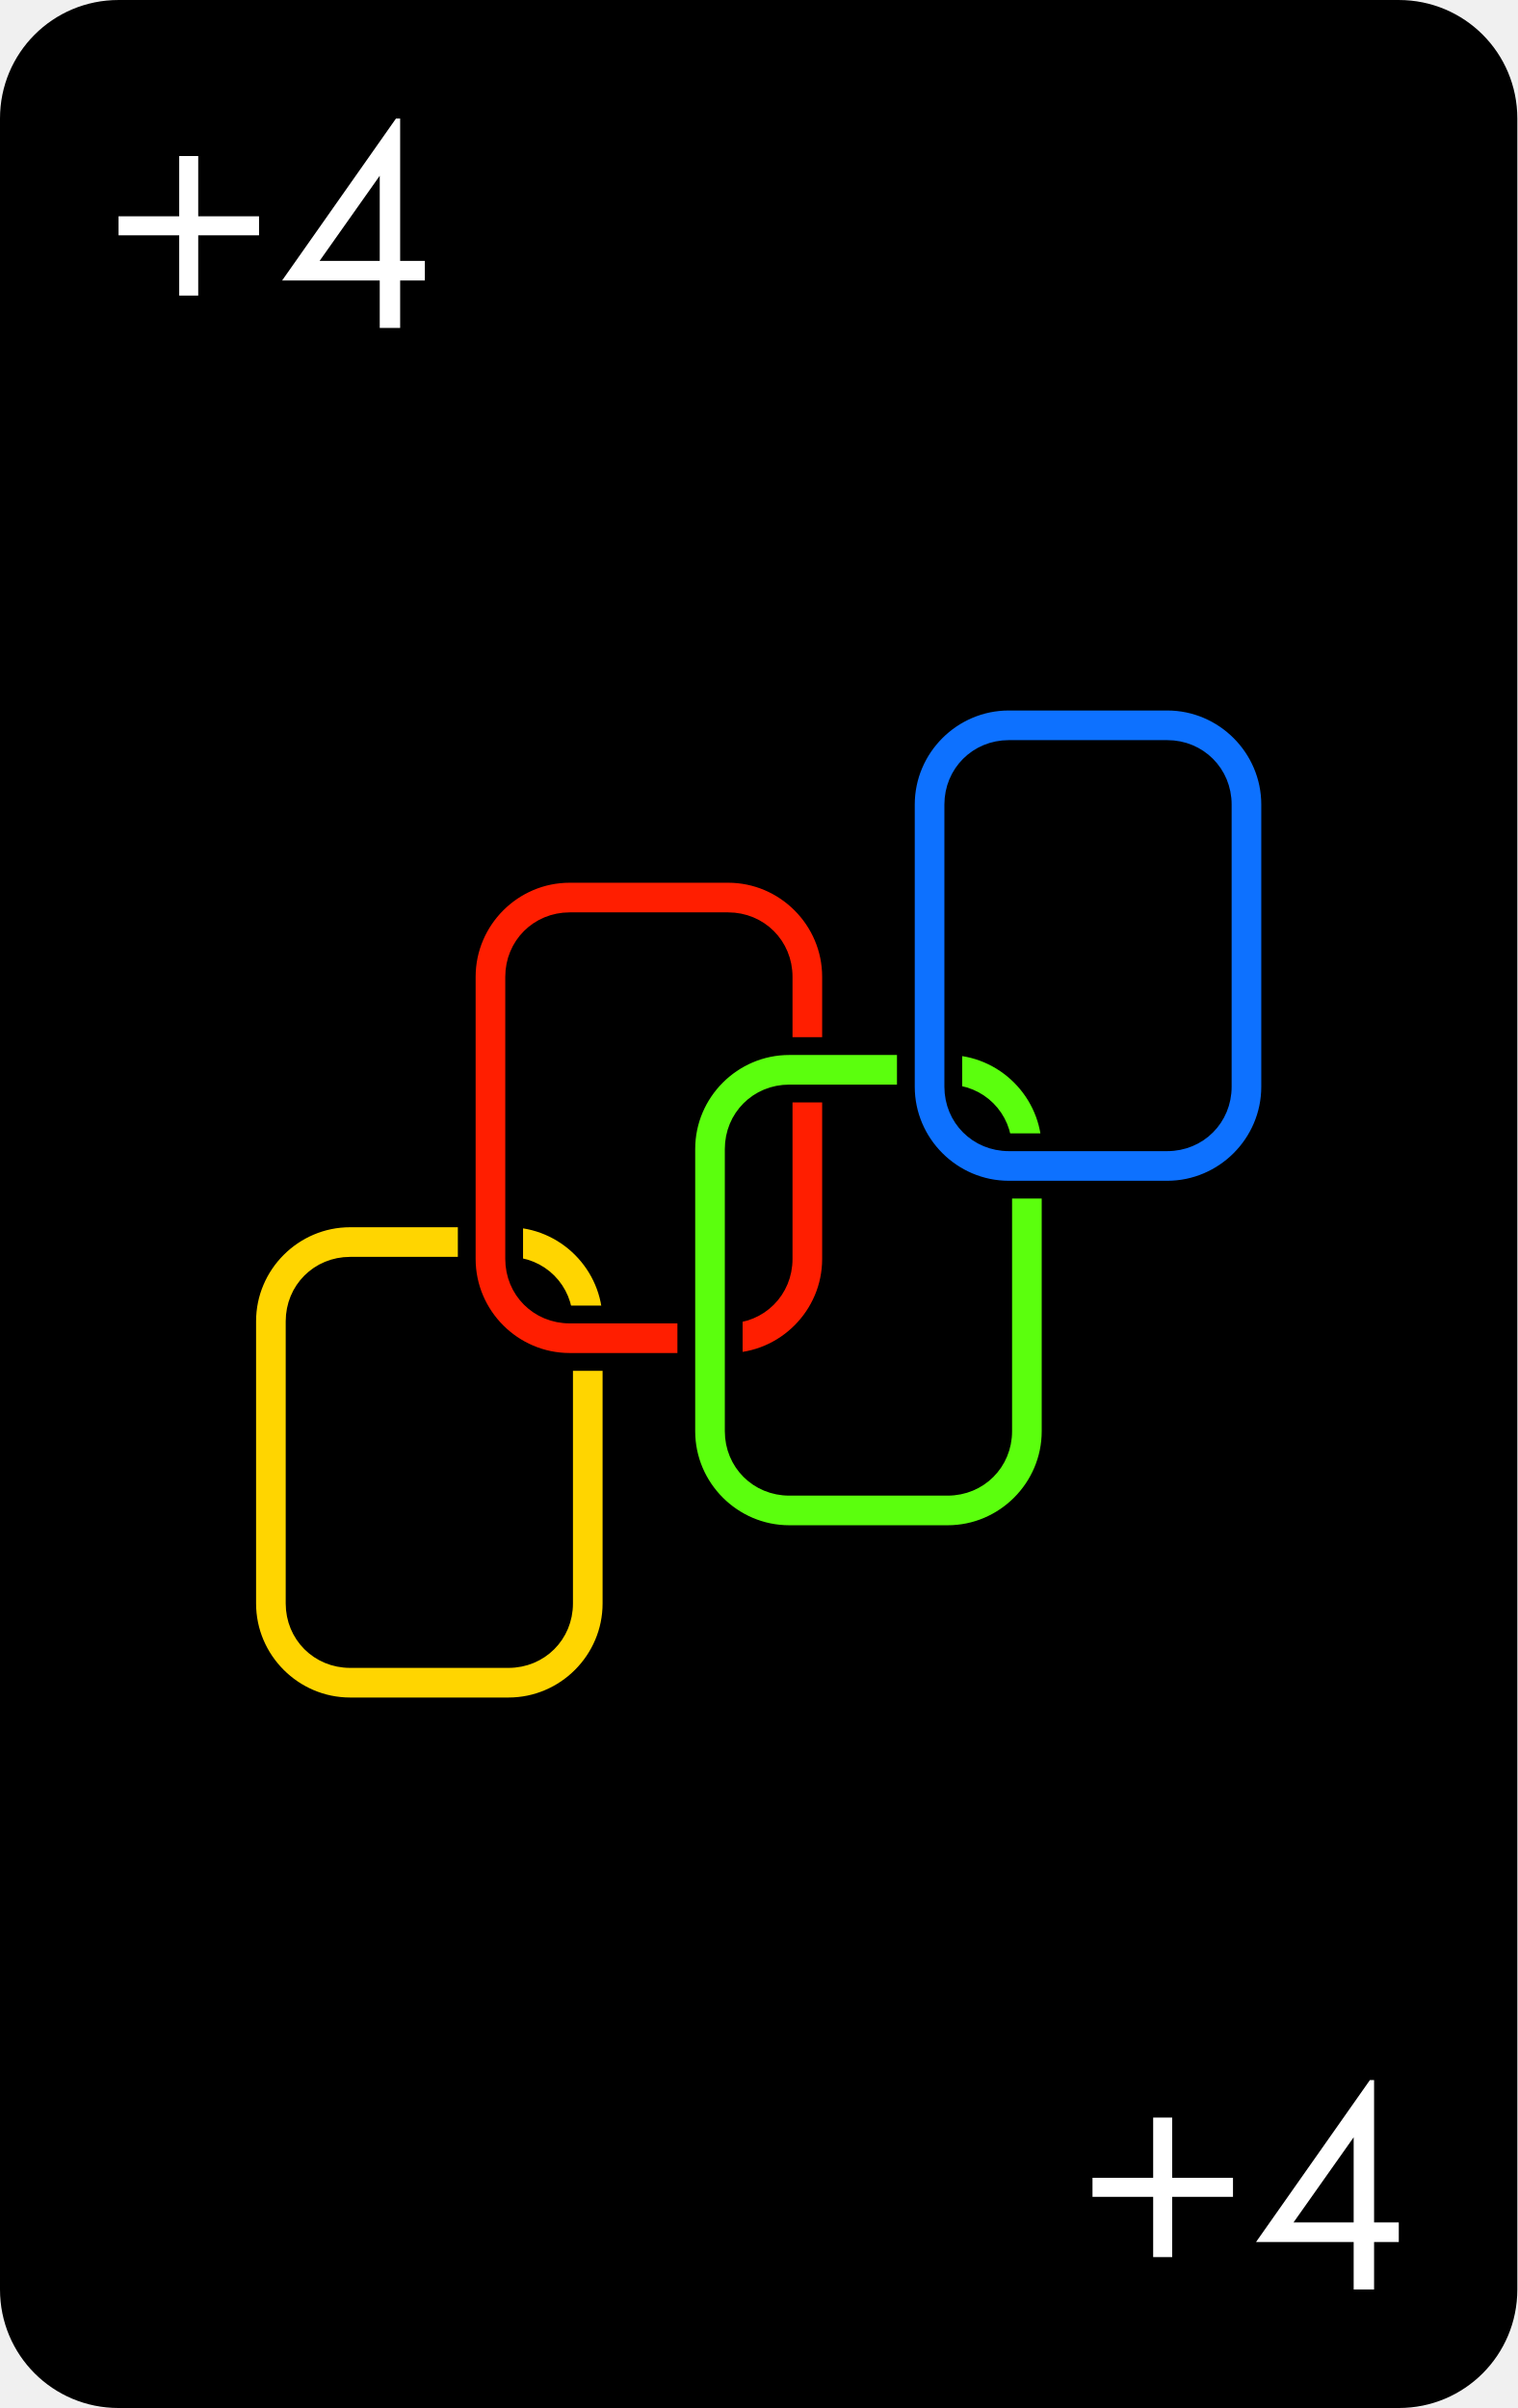
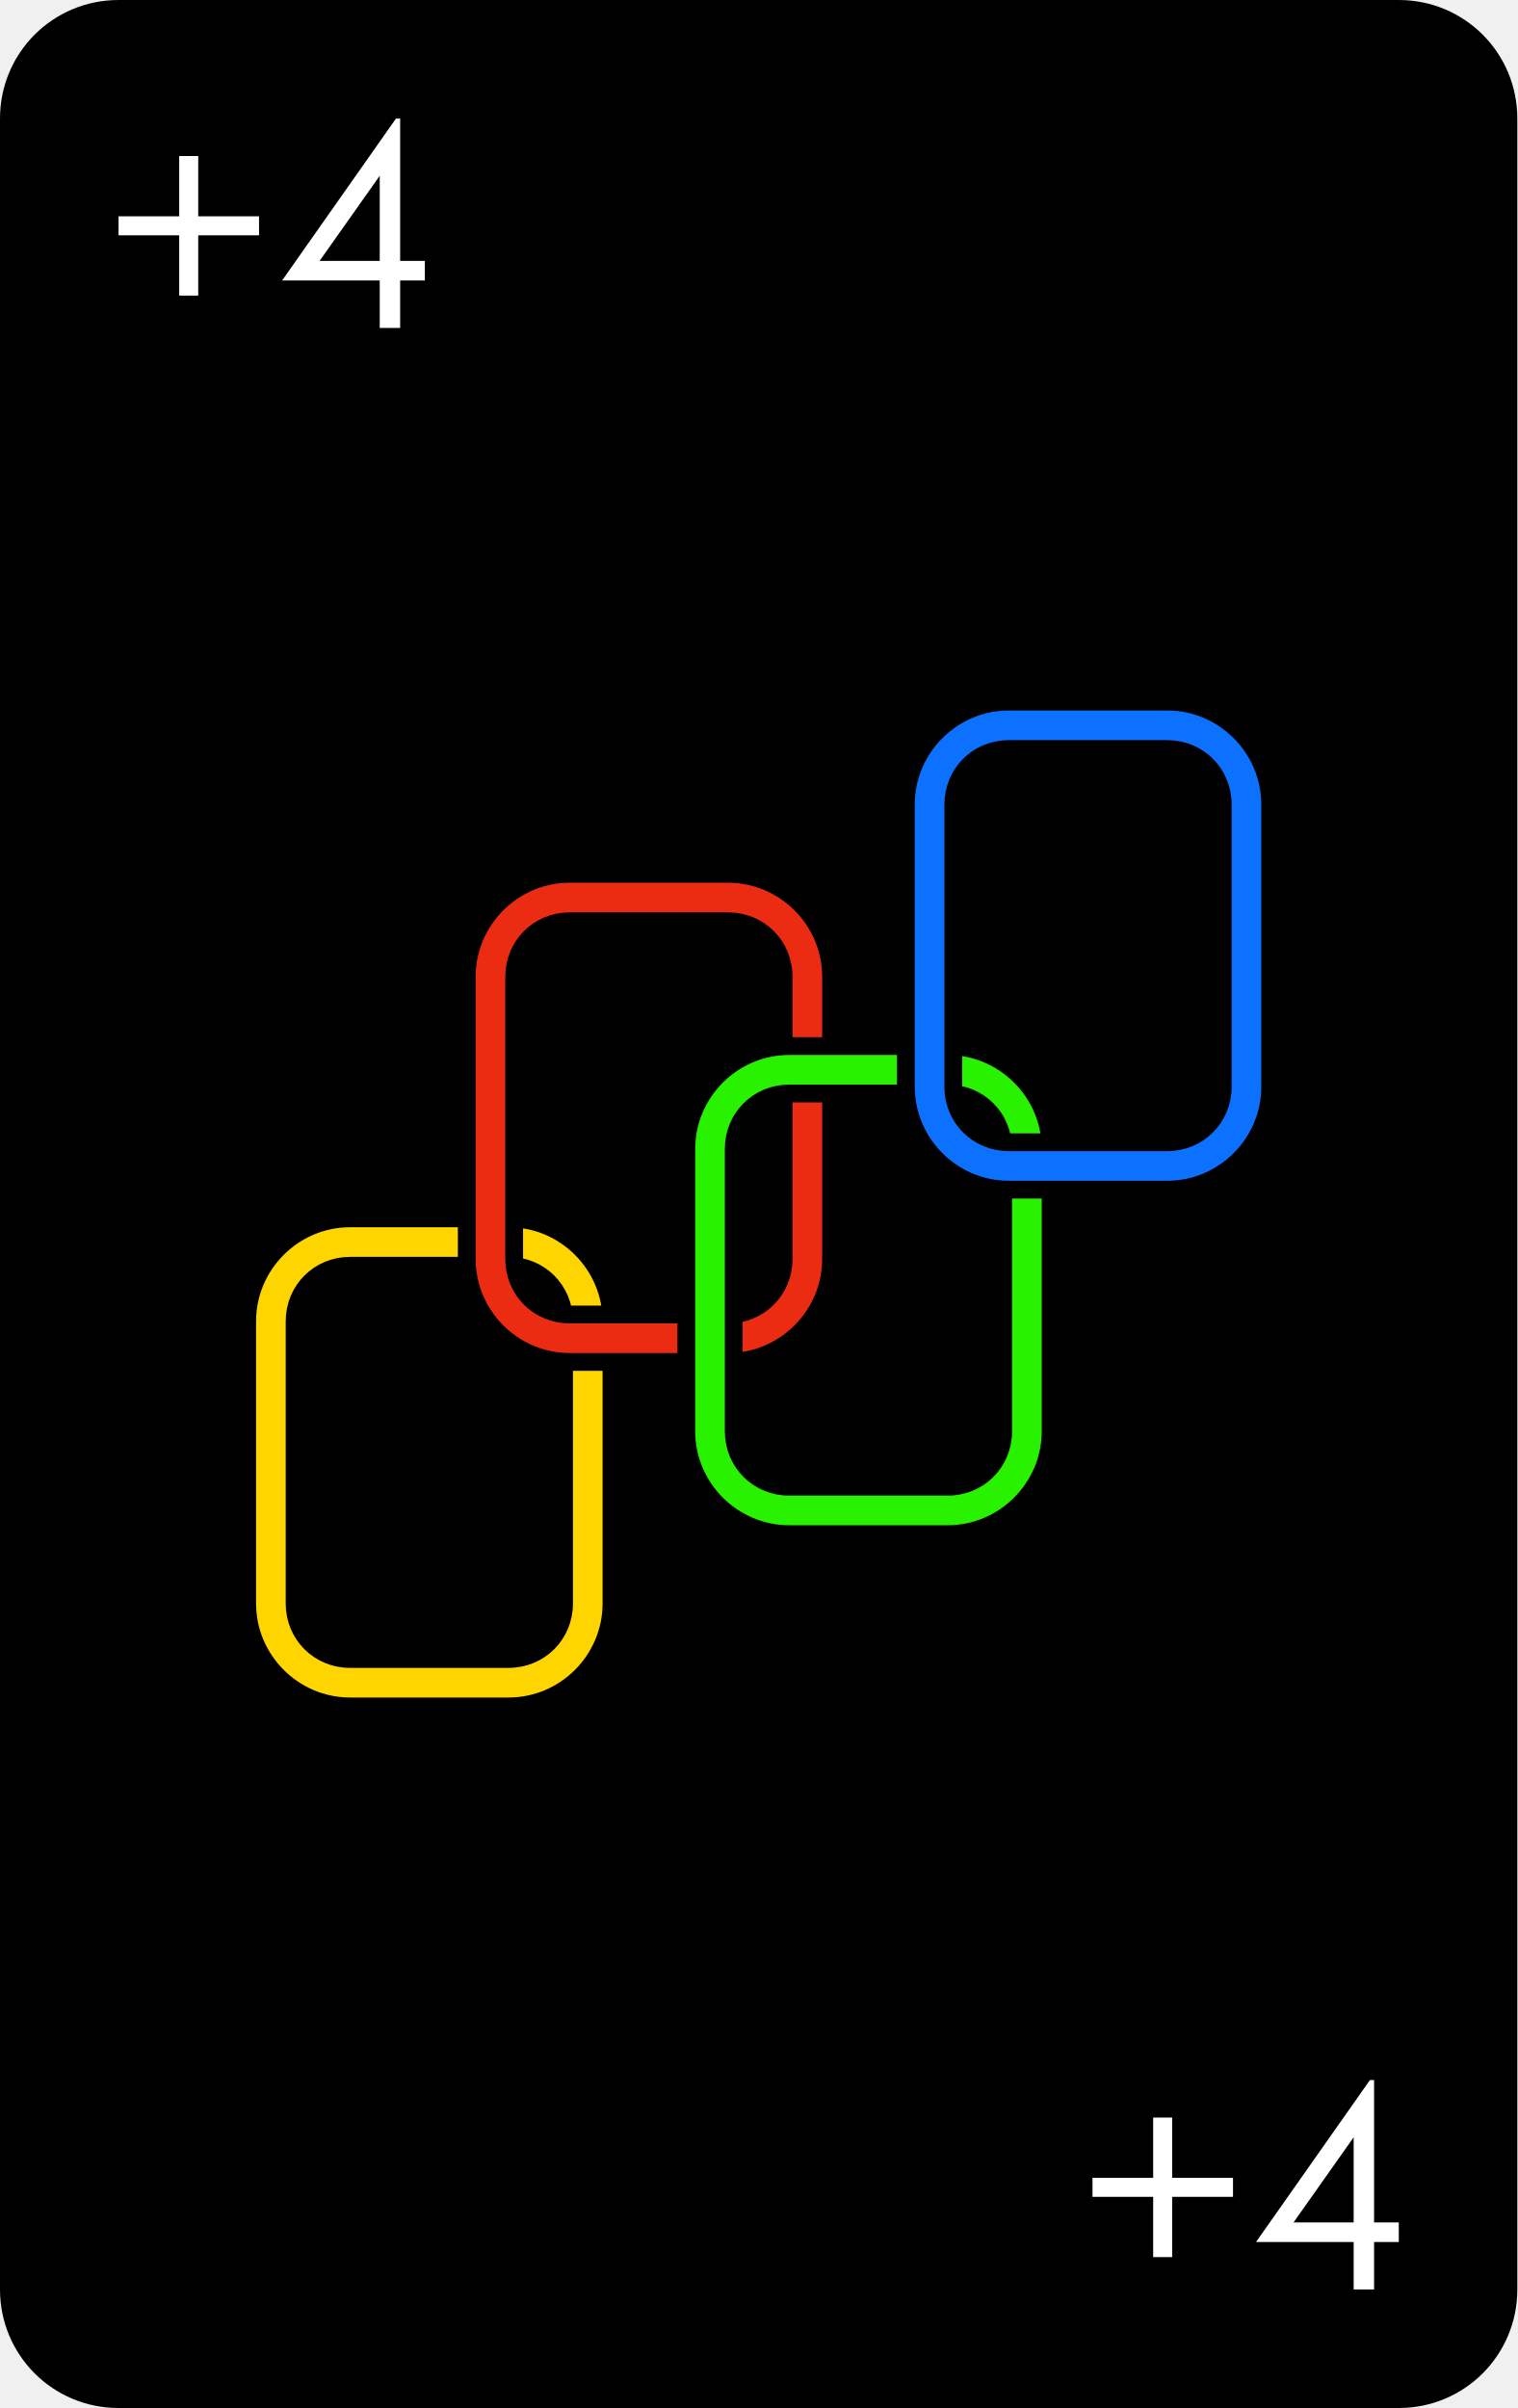
<svg xmlns="http://www.w3.org/2000/svg" width="64mm" height="101.568mm" viewBox="0 0 64 101.568" version="1.1" id="svg7812">
  <defs id="defs7809" />
  <g id="layer1" transform="translate(-215.144,-153.8487)">
    <path id="rect184" style="stroke-width:5;stroke-linecap:round;stroke-linejoin:round;stroke-miterlimit:0;stroke-dashoffset:117.165;paint-order:markers fill stroke" d="m 220.144,153.849 h 54 c 2.77,0 5,2.23 5,5 v 91.568 c 0,2.77 -2.23,5 -5,5 h -54 c -2.77,0 -5,-2.23 -5,-5 v -91.568 c 0,-2.77 2.23,-5 5,-5 z" />
    <g aria-label="+4" id="text1679" style="font-size:11.994px;line-height:1.25;font-family:'Century Gothic';-inkscape-font-specification:'Century Gothic';fill:#ffffff;stroke-width:0.265">
      <path d="m 222.703,162.972 v -2.542 h 0.802 v 2.542 h 2.565 v 0.802 h -2.565 v 2.542 h -0.802 v -2.542 h -2.559 v -0.802 z" id="path27243" />
      <path d="m 231.846,158.849 h 0.176 v 6.003 h 1.042 v 0.826 h -1.042 v 2.003 h -0.861 v -2.003 h -4.117 z m -0.685,6.003 v -3.59 l -2.536,3.59 z" id="path27245" />
    </g>
    <g aria-label="+4" id="text3185" style="font-size:11.994px;line-height:1.25;font-family:'Century Gothic';-inkscape-font-specification:'Century Gothic';fill:#ffffff;stroke-width:0.265">
      <path d="m 263.784,245.708 v -2.542 h 0.802 v 2.542 h 2.565 v 0.802 h -2.565 v 2.542 h -0.802 v -2.542 h -2.559 v -0.802 z" id="path27238" />
      <path d="m 272.926,241.585 h 0.176 v 6.003 h 1.042 v 0.826 h -1.042 v 2.003 h -0.861 v -2.003 h -4.117 z m -0.685,6.003 v -3.59 l -2.536,3.59 z" id="path27240" />
    </g>
    <path style="color:#000000;fill:#ffd500;fill-opacity:1;stroke:#000000;stroke-width:0.75;stroke-linecap:round;stroke-linejoin:round;stroke-miterlimit:0;stroke-dasharray:none;stroke-dashoffset:117.165;stroke-opacity:1;paint-order:markers fill stroke" d="m 229.912,205.238 c -2.388,0 -4.342,1.954 -4.342,4.342 v 11.902 c 0,2.388 1.954,4.342 4.342,4.342 h 6.682 c 2.388,0 4.342,-1.954 4.342,-4.342 v -11.902 c 0,-2.388 -1.954,-4.342 -4.342,-4.342 z m 0,2 h 6.682 c 1.314,0 2.342,1.028 2.342,2.342 v 11.902 c 0,1.314 -1.028,2.342 -2.342,2.342 h -6.682 c -1.314,0 -2.342,-1.028 -2.342,-2.342 v -11.902 c 0,-1.314 1.028,-2.342 2.342,-2.342 z" id="path923" />
-     <path style="color:#000000;fill:#ff1e00;fill-opacity:1;stroke:#000000;stroke-width:0.75;stroke-linecap:round;stroke-linejoin:round;stroke-miterlimit:0;stroke-dasharray:none;stroke-dashoffset:117.165;stroke-opacity:1;paint-order:markers fill stroke" d="m 239.173,190.707 c -2.388,0 -4.342,1.954 -4.342,4.342 v 11.902 c 0,2.388 1.954,4.342 4.342,4.342 h 6.682 c 2.388,0 4.342,-1.954 4.342,-4.342 V 195.049 c 0,-2.388 -1.954,-4.342 -4.342,-4.342 z m 0,2 h 6.682 c 1.314,0 2.342,1.028 2.342,2.342 v 11.902 c 0,1.314 -1.028,2.342 -2.342,2.342 h -6.682 c -1.314,0 -2.342,-1.028 -2.342,-2.342 V 195.049 c 0,-1.314 1.028,-2.342 2.342,-2.342 z" id="rect915" />
-     <path style="color:#000000;fill:#5bff0d;fill-opacity:1;stroke:#000000;stroke-width:0.75;stroke-linecap:round;stroke-linejoin:round;stroke-miterlimit:0;stroke-dasharray:none;stroke-dashoffset:117.165;stroke-opacity:1;paint-order:markers fill stroke" d="m 248.434,197.972 c -2.388,0 -4.342,1.954 -4.342,4.342 v 11.902 c 0,2.388 1.954,4.342 4.342,4.342 h 6.682 c 2.388,0 4.342,-1.954 4.342,-4.342 v -11.902 c 0,-2.388 -1.954,-4.342 -4.342,-4.342 z m 0,2 h 6.682 c 1.314,0 2.342,1.028 2.342,2.342 v 11.902 c 0,1.314 -1.028,2.342 -2.342,2.342 h -6.682 c -1.314,0 -2.342,-1.028 -2.342,-2.342 v -11.902 c 0,-1.314 1.028,-2.342 2.342,-2.342 z" id="path921" />
+     <path style="color:#000000;fill:#eb2c13;fill-opacity:1;stroke:#000000;stroke-width:0.75;stroke-linecap:round;stroke-linejoin:round;stroke-miterlimit:0;stroke-dasharray:none;stroke-dashoffset:117.165;stroke-opacity:1;paint-order:markers fill stroke" d="m 239.173,190.707 c -2.388,0 -4.342,1.954 -4.342,4.342 v 11.902 c 0,2.388 1.954,4.342 4.342,4.342 h 6.682 c 2.388,0 4.342,-1.954 4.342,-4.342 V 195.049 c 0,-2.388 -1.954,-4.342 -4.342,-4.342 z m 0,2 h 6.682 c 1.314,0 2.342,1.028 2.342,2.342 v 11.902 c 0,1.314 -1.028,2.342 -2.342,2.342 h -6.682 c -1.314,0 -2.342,-1.028 -2.342,-2.342 V 195.049 c 0,-1.314 1.028,-2.342 2.342,-2.342 z" id="rect915" />
+     <path style="color:#000000;fill:#28f200;fill-opacity:1;stroke:#000000;stroke-width:0.75;stroke-linecap:round;stroke-linejoin:round;stroke-miterlimit:0;stroke-dasharray:none;stroke-dashoffset:117.165;stroke-opacity:1;paint-order:markers fill stroke" d="m 248.434,197.972 c -2.388,0 -4.342,1.954 -4.342,4.342 v 11.902 c 0,2.388 1.954,4.342 4.342,4.342 h 6.682 c 2.388,0 4.342,-1.954 4.342,-4.342 v -11.902 c 0,-2.388 -1.954,-4.342 -4.342,-4.342 z m 0,2 h 6.682 c 1.314,0 2.342,1.028 2.342,2.342 v 11.902 c 0,1.314 -1.028,2.342 -2.342,2.342 h -6.682 c -1.314,0 -2.342,-1.028 -2.342,-2.342 v -11.902 c 0,-1.314 1.028,-2.342 2.342,-2.342 z" id="path921" />
    <path style="color:#000000;fill:#0d71ff;fill-opacity:1;stroke:#000000;stroke-width:0.75;stroke-linecap:round;stroke-linejoin:round;stroke-miterlimit:0;stroke-dasharray:none;stroke-dashoffset:117.165;stroke-opacity:1;paint-order:markers fill stroke" d="m 257.695,183.442 c -2.388,0 -4.342,1.954 -4.342,4.342 v 11.902 c 0,2.388 1.954,4.342 4.342,4.342 h 6.682 c 2.388,0 4.342,-1.954 4.342,-4.342 v -11.902 c 0,-2.388 -1.954,-4.342 -4.342,-4.342 z m 0,2 h 6.682 c 1.314,0 2.342,1.028 2.342,2.342 v 11.902 c 0,1.314 -1.028,2.342 -2.342,2.342 h -6.682 c -1.314,0 -2.342,-1.028 -2.342,-2.342 v -11.902 c 0,-1.314 1.028,-2.342 2.342,-2.342 z" id="path925" />
  </g>
</svg>
